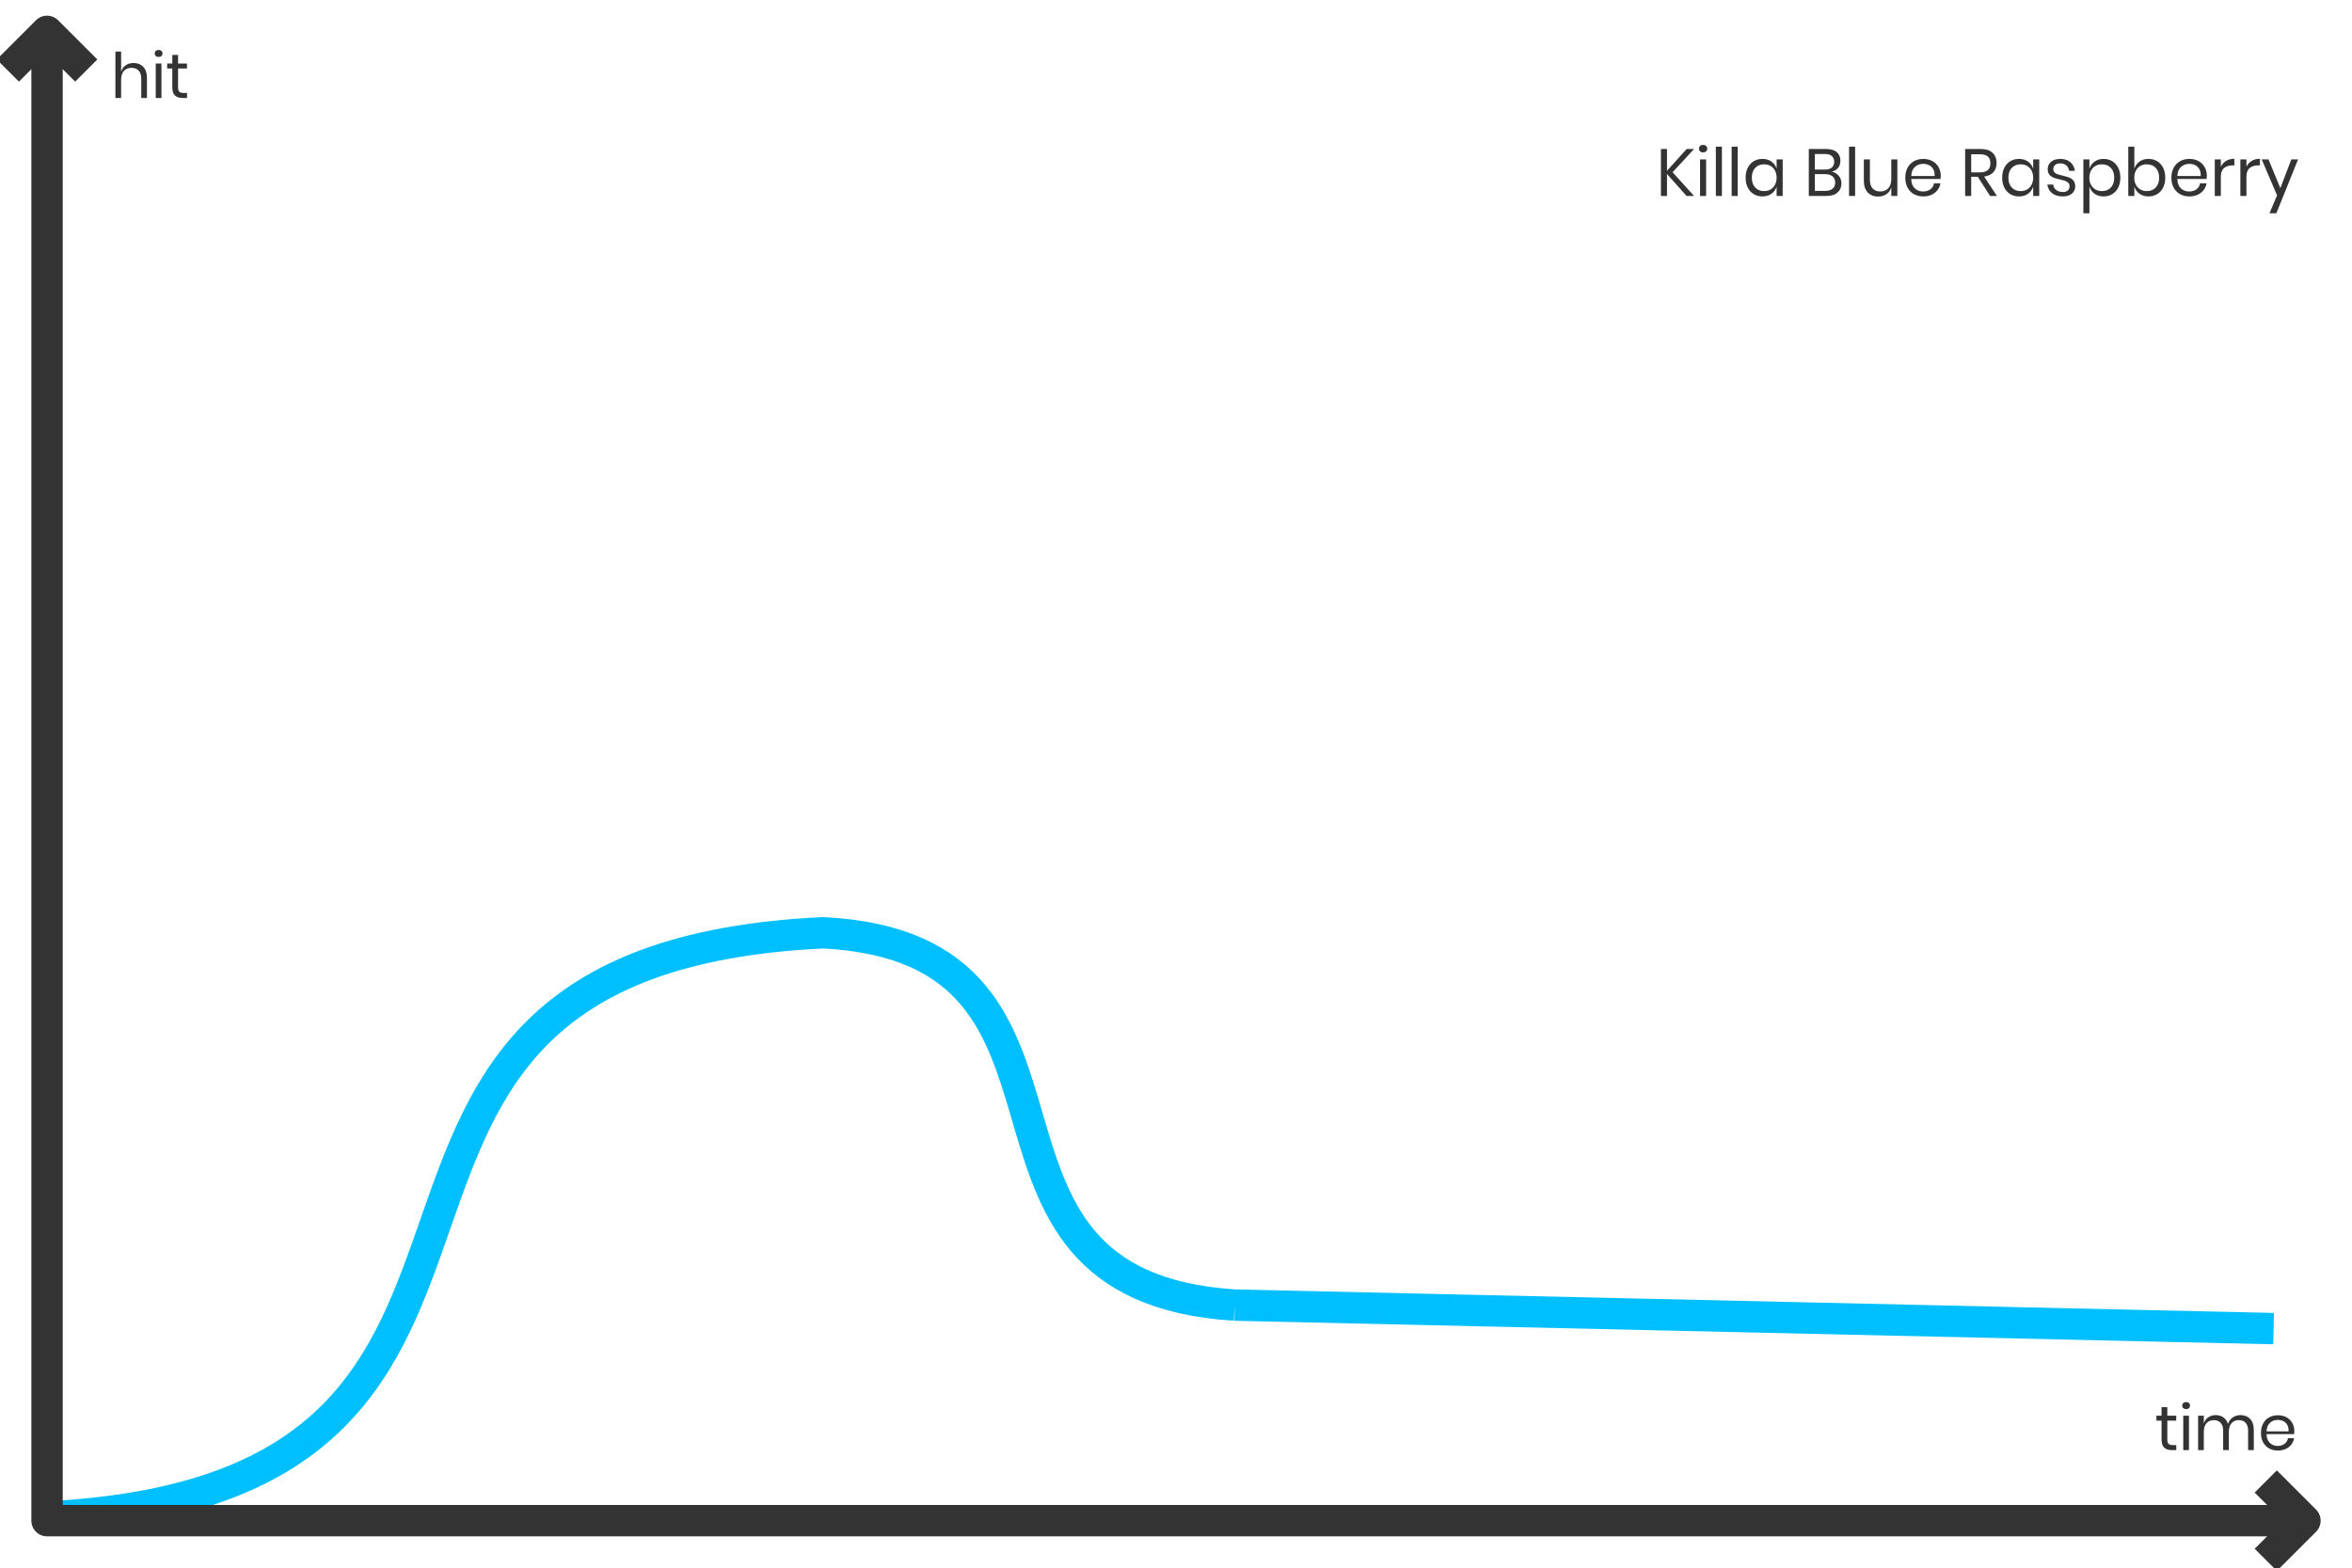
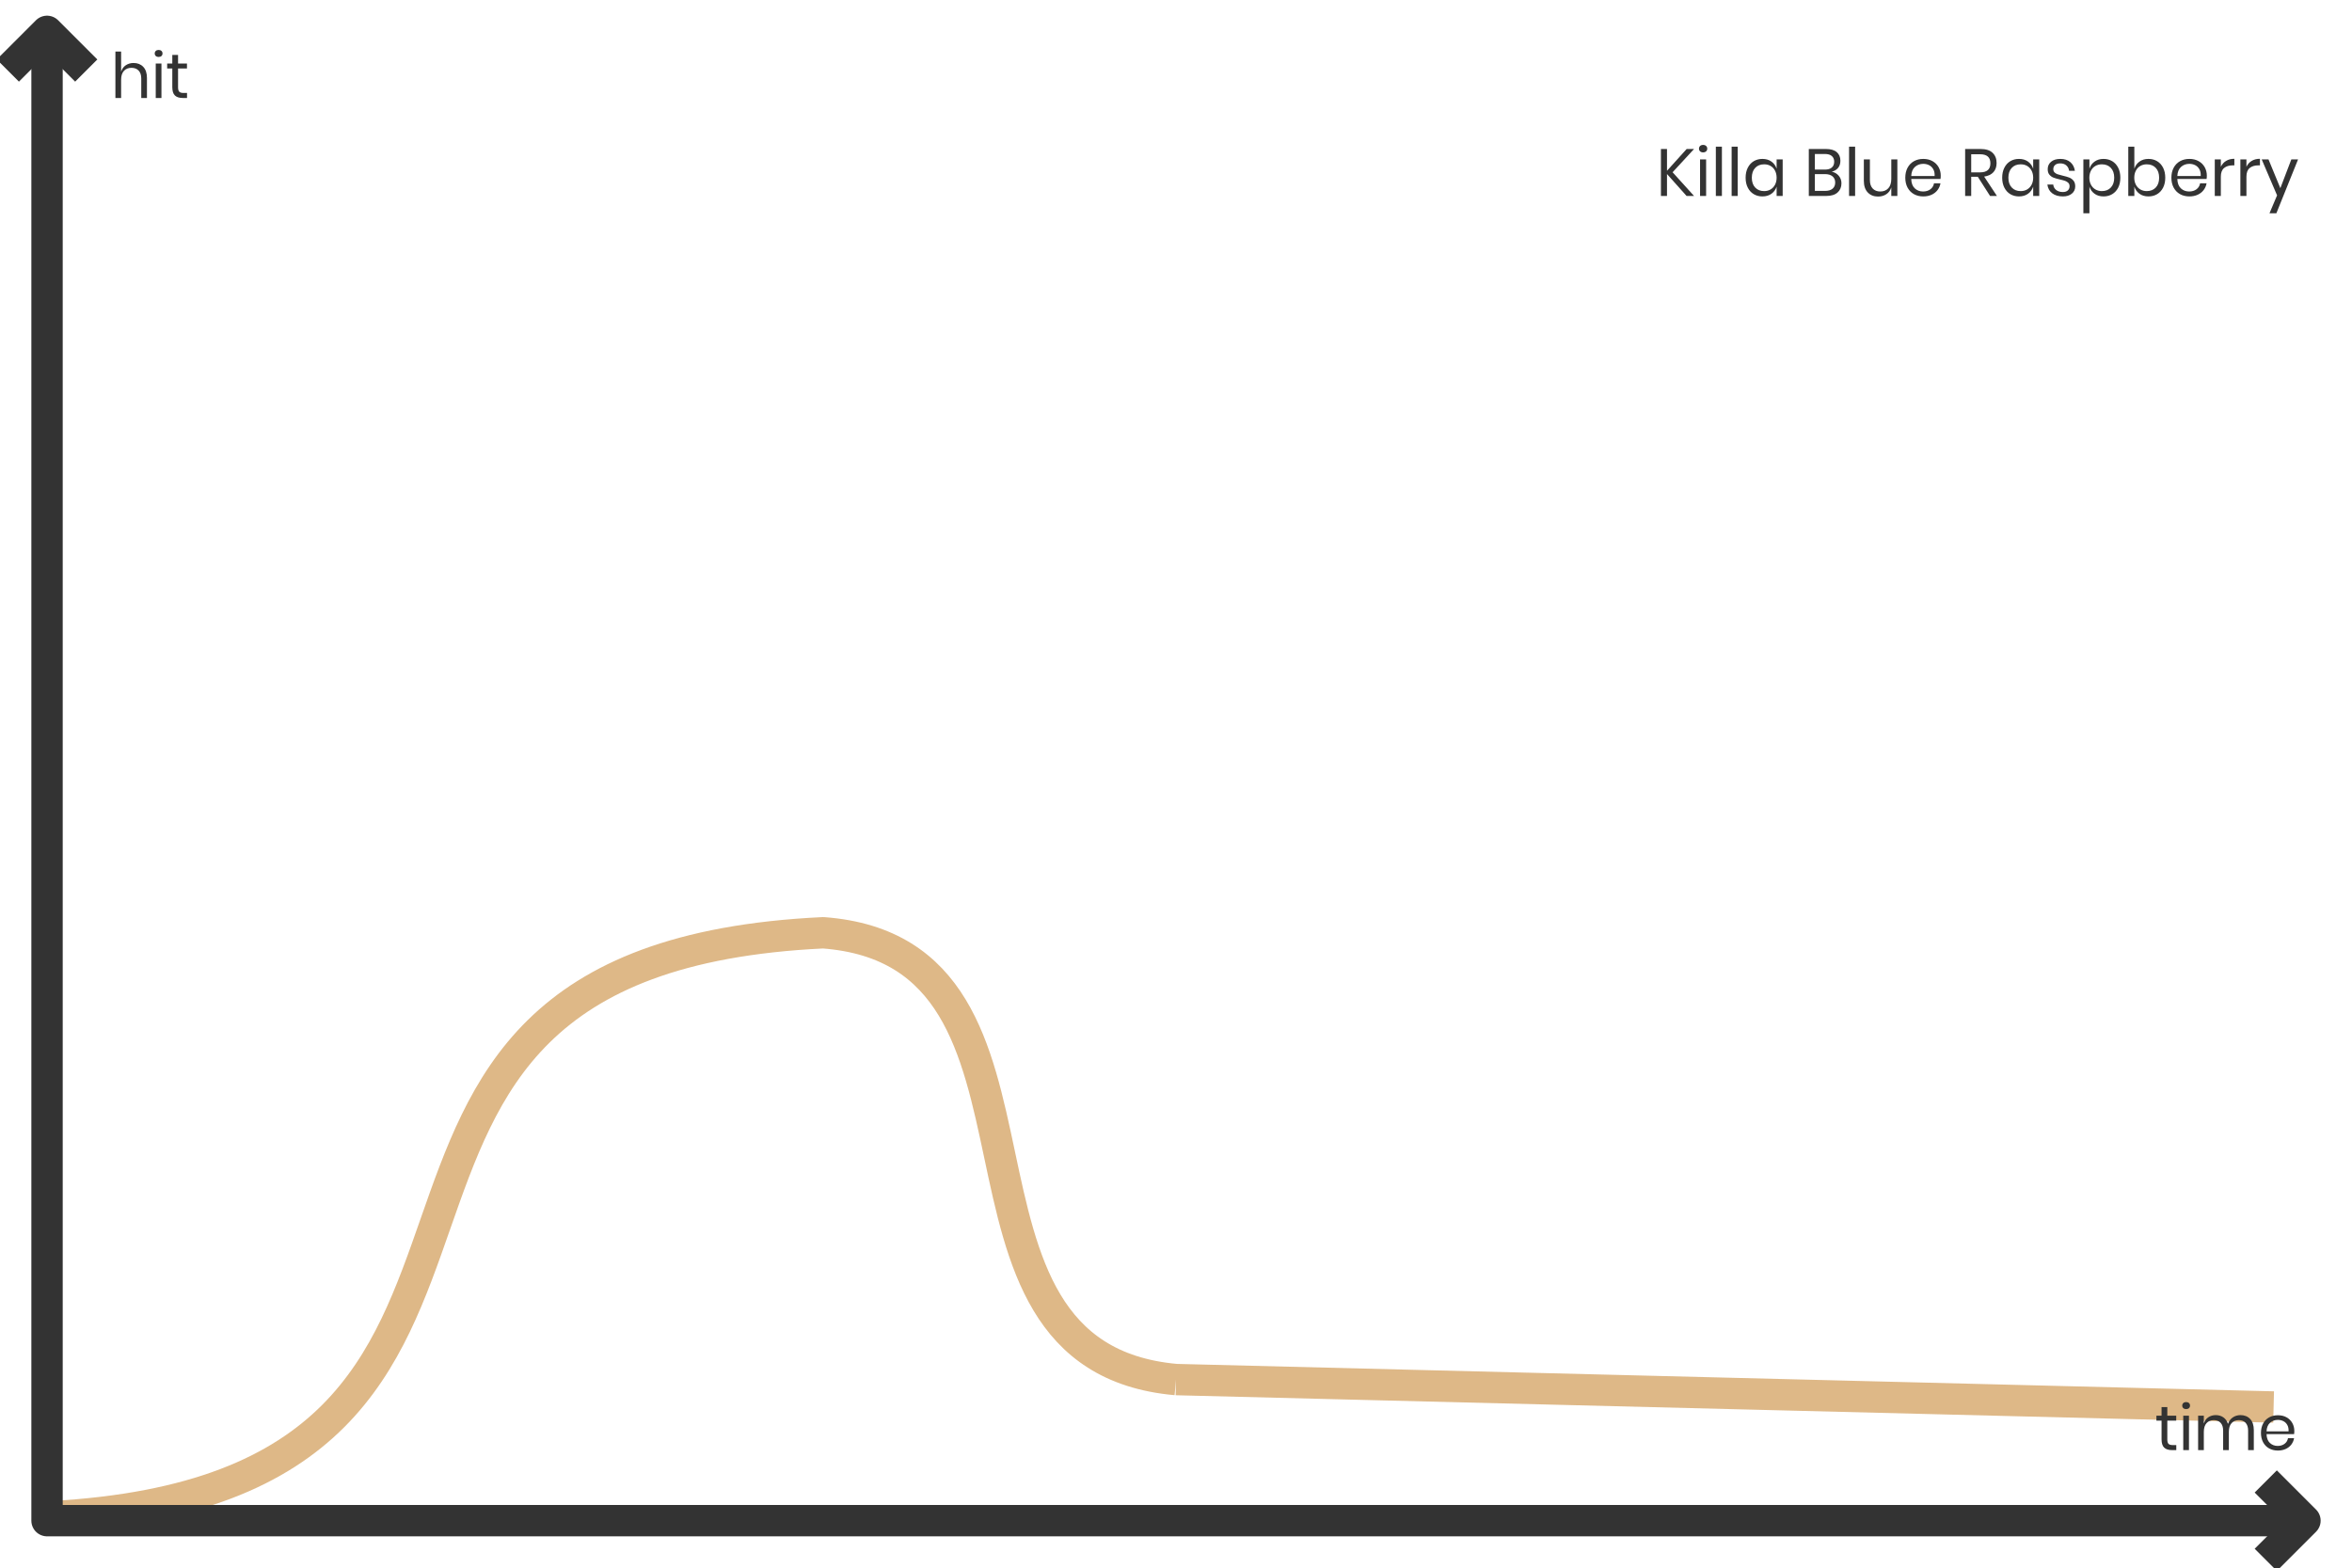
<svg xmlns="http://www.w3.org/2000/svg" xmlns:xlink="http://www.w3.org/1999/xlink" width="600" height="400" viewBox="0 0 600 400">
  <defs>
    <g>
      <g id="glyph-0-0">
        <path d="M 4.215 -6.051 L 9.691 0 L 7.785 0 L 2.789 -5.594 L 2.789 0 L 1.242 0 L 1.242 -11.984 L 2.789 -11.984 L 2.789 -6.426 L 7.805 -11.984 L 9.691 -11.984 Z M 4.215 -6.051 " />
      </g>
      <g id="glyph-0-1">
        <path d="M 0.969 -12.07 C 0.969 -12.352 1.066 -12.582 1.258 -12.758 C 1.449 -12.934 1.707 -13.023 2.023 -13.023 C 2.34 -13.023 2.594 -12.934 2.789 -12.758 C 2.98 -12.582 3.078 -12.352 3.078 -12.07 C 3.078 -11.785 2.98 -11.559 2.789 -11.383 C 2.594 -11.207 2.34 -11.117 2.023 -11.117 C 1.707 -11.117 1.449 -11.207 1.258 -11.383 C 1.066 -11.559 0.969 -11.785 0.969 -12.07 Z M 2.789 -9.332 L 2.789 0 L 1.242 0 L 1.242 -9.332 Z M 2.789 -9.332 " />
      </g>
      <g id="glyph-0-2">
        <path d="M 2.789 -12.578 L 2.789 0 L 1.242 0 L 1.242 -12.578 Z M 2.789 -12.578 " />
      </g>
      <g id="glyph-0-3">
        <path d="M 5.066 -9.453 C 5.973 -9.453 6.742 -9.227 7.371 -8.773 C 8 -8.32 8.438 -7.711 8.688 -6.953 L 8.688 -9.332 L 10.234 -9.332 L 10.234 0 L 8.688 0 L 8.688 -2.379 C 8.438 -1.621 8 -1.016 7.371 -0.562 C 6.742 -0.109 5.973 0.117 5.066 0.117 C 4.238 0.117 3.504 -0.074 2.855 -0.461 C 2.211 -0.844 1.703 -1.398 1.336 -2.117 C 0.965 -2.836 0.781 -3.684 0.781 -4.656 C 0.781 -5.633 0.965 -6.484 1.336 -7.207 C 1.703 -7.934 2.211 -8.488 2.855 -8.875 C 3.5 -9.258 4.238 -9.453 5.066 -9.453 Z M 5.508 -8.074 C 4.555 -8.074 3.793 -7.773 3.223 -7.164 C 2.648 -6.559 2.363 -5.723 2.363 -4.656 C 2.363 -3.594 2.648 -2.758 3.223 -2.152 C 3.793 -1.543 4.555 -1.242 5.508 -1.242 C 6.121 -1.242 6.668 -1.383 7.148 -1.664 C 7.629 -1.949 8.008 -2.348 8.277 -2.863 C 8.551 -3.379 8.688 -3.977 8.688 -4.656 C 8.688 -5.336 8.551 -5.938 8.277 -6.461 C 8.008 -6.98 7.629 -7.379 7.148 -7.66 C 6.668 -7.938 6.121 -8.074 5.508 -8.074 Z M 5.508 -8.074 " />
      </g>
      <g id="glyph-0-4">
        <rect x="0" y="0" width="0" height="0" mask="url(#mask-0)" />
      </g>
      <g id="glyph-0-5">
        <path d="M 7.09 -6.203 C 7.824 -6.047 8.422 -5.695 8.883 -5.152 C 9.34 -4.609 9.57 -3.965 9.57 -3.23 C 9.57 -2.254 9.238 -1.473 8.578 -0.883 C 7.914 -0.293 6.953 0 5.695 0 L 1.242 0 L 1.242 -11.984 L 5.629 -11.984 C 6.828 -11.984 7.742 -11.719 8.363 -11.188 C 8.988 -10.652 9.301 -9.922 9.301 -8.992 C 9.301 -8.223 9.094 -7.598 8.68 -7.121 C 8.266 -6.645 7.734 -6.34 7.09 -6.203 Z M 2.789 -6.73 L 5.371 -6.73 C 6.133 -6.73 6.711 -6.906 7.113 -7.258 C 7.516 -7.609 7.719 -8.102 7.719 -8.738 C 7.719 -9.352 7.52 -9.832 7.121 -10.184 C 6.727 -10.535 6.121 -10.711 5.305 -10.711 L 2.789 -10.711 Z M 5.406 -1.293 C 6.223 -1.293 6.855 -1.48 7.301 -1.852 C 7.75 -2.227 7.973 -2.754 7.973 -3.434 C 7.973 -4.102 7.742 -4.625 7.285 -5.008 C 6.824 -5.387 6.188 -5.574 5.371 -5.574 L 2.789 -5.574 L 2.789 -1.293 Z M 5.406 -1.293 " />
      </g>
      <g id="glyph-0-6">
        <path d="M 9.535 -9.332 L 9.535 0 L 7.988 0 L 7.988 -2.191 C 7.75 -1.434 7.328 -0.852 6.723 -0.449 C 6.117 -0.047 5.41 0.152 4.605 0.152 C 3.531 0.152 2.656 -0.195 1.988 -0.891 C 1.32 -1.59 0.984 -2.59 0.984 -3.895 L 0.984 -9.332 L 2.531 -9.332 L 2.531 -4.047 C 2.531 -3.117 2.77 -2.398 3.246 -1.895 C 3.723 -1.391 4.367 -1.141 5.184 -1.141 C 6.035 -1.141 6.715 -1.414 7.227 -1.965 C 7.734 -2.512 7.988 -3.316 7.988 -4.367 L 7.988 -9.332 Z M 9.535 -9.332 " />
      </g>
      <g id="glyph-0-7">
        <path d="M 9.824 -5.184 C 9.824 -4.855 9.805 -4.574 9.758 -4.336 L 2.297 -4.336 C 2.328 -3.27 2.633 -2.469 3.203 -1.938 C 3.777 -1.406 4.477 -1.141 5.305 -1.141 C 6.051 -1.141 6.68 -1.328 7.184 -1.707 C 7.688 -2.086 7.996 -2.594 8.109 -3.23 L 9.758 -3.23 C 9.645 -2.586 9.391 -2.008 9 -1.496 C 8.609 -0.984 8.102 -0.59 7.48 -0.305 C 6.855 -0.023 6.152 0.117 5.371 0.117 C 4.477 0.117 3.684 -0.074 2.992 -0.461 C 2.301 -0.844 1.758 -1.398 1.367 -2.117 C 0.977 -2.836 0.781 -3.684 0.781 -4.656 C 0.781 -5.633 0.977 -6.484 1.367 -7.207 C 1.758 -7.934 2.301 -8.488 2.992 -8.875 C 3.684 -9.258 4.477 -9.453 5.371 -9.453 C 6.277 -9.453 7.07 -9.258 7.742 -8.875 C 8.418 -8.488 8.934 -7.973 9.289 -7.328 C 9.648 -6.68 9.824 -5.969 9.824 -5.184 Z M 8.262 -5.082 C 8.297 -5.773 8.184 -6.352 7.922 -6.816 C 7.66 -7.281 7.305 -7.629 6.852 -7.855 C 6.398 -8.082 5.906 -8.195 5.371 -8.195 C 4.523 -8.195 3.809 -7.93 3.23 -7.402 C 2.652 -6.875 2.34 -6.102 2.297 -5.082 Z M 8.262 -5.082 " />
      </g>
      <g id="glyph-0-8">
        <path d="M 7.598 0 L 4.473 -4.895 L 2.789 -4.895 L 2.789 0 L 1.242 0 L 1.242 -11.984 L 5.184 -11.984 C 6.543 -11.984 7.566 -11.66 8.246 -11.008 C 8.926 -10.355 9.266 -9.492 9.266 -8.414 C 9.266 -7.441 8.992 -6.656 8.449 -6.059 C 7.906 -5.465 7.117 -5.094 6.086 -4.945 L 9.352 0 Z M 2.789 -6.02 L 5.051 -6.02 C 6.805 -6.02 7.684 -6.789 7.684 -8.328 C 7.684 -9.871 6.805 -10.641 5.051 -10.641 L 2.789 -10.641 Z M 2.789 -6.02 " />
      </g>
      <g id="glyph-0-9">
        <path d="M 4.164 -9.453 C 5.219 -9.453 6.066 -9.176 6.707 -8.629 C 7.348 -8.078 7.734 -7.34 7.871 -6.41 L 6.391 -6.41 C 6.324 -6.965 6.094 -7.422 5.703 -7.777 C 5.312 -8.133 4.789 -8.312 4.133 -8.312 C 3.578 -8.312 3.141 -8.18 2.832 -7.914 C 2.52 -7.648 2.363 -7.289 2.363 -6.836 C 2.363 -6.496 2.469 -6.219 2.676 -6.008 C 2.887 -5.801 3.148 -5.641 3.461 -5.535 C 3.773 -5.426 4.199 -5.309 4.742 -5.184 C 5.434 -5.027 5.992 -4.863 6.418 -4.699 C 6.844 -4.535 7.207 -4.273 7.504 -3.91 C 7.805 -3.547 7.957 -3.059 7.957 -2.449 C 7.957 -1.688 7.668 -1.07 7.098 -0.594 C 6.523 -0.117 5.762 0.117 4.812 0.117 C 3.699 0.117 2.793 -0.148 2.09 -0.68 C 1.387 -1.211 0.977 -1.953 0.852 -2.906 L 2.348 -2.906 C 2.402 -2.34 2.648 -1.883 3.086 -1.531 C 3.523 -1.18 4.098 -1.004 4.812 -1.004 C 5.344 -1.004 5.762 -1.141 6.059 -1.41 C 6.359 -1.684 6.512 -2.039 6.512 -2.48 C 6.512 -2.844 6.402 -3.133 6.188 -3.348 C 5.973 -3.562 5.707 -3.73 5.391 -3.844 C 5.07 -3.957 4.637 -4.074 4.078 -4.199 C 3.387 -4.359 2.836 -4.516 2.422 -4.676 C 2.008 -4.832 1.656 -5.086 1.367 -5.43 C 1.078 -5.777 0.934 -6.246 0.934 -6.836 C 0.934 -7.617 1.223 -8.246 1.801 -8.73 C 2.379 -9.211 3.168 -9.453 4.164 -9.453 Z M 4.164 -9.453 " />
      </g>
      <g id="glyph-0-10">
        <path d="M 6.391 -9.453 C 7.219 -9.453 7.957 -9.258 8.602 -8.875 C 9.246 -8.488 9.754 -7.934 10.125 -7.207 C 10.492 -6.48 10.676 -5.633 10.676 -4.656 C 10.676 -3.684 10.492 -2.836 10.125 -2.117 C 9.754 -1.398 9.246 -0.844 8.602 -0.461 C 7.957 -0.074 7.219 0.117 6.391 0.117 C 5.484 0.117 4.719 -0.109 4.09 -0.57 C 3.461 -1.027 3.027 -1.633 2.789 -2.379 L 2.789 4.422 L 1.242 4.422 L 1.242 -9.332 L 2.789 -9.332 L 2.789 -6.953 C 3.027 -7.699 3.461 -8.305 4.09 -8.762 C 4.719 -9.223 5.484 -9.453 6.391 -9.453 Z M 5.949 -8.074 C 5.348 -8.074 4.805 -7.938 4.316 -7.66 C 3.832 -7.383 3.449 -6.98 3.18 -6.461 C 2.906 -5.938 2.77 -5.34 2.77 -4.656 C 2.77 -3.977 2.906 -3.379 3.18 -2.863 C 3.453 -2.348 3.832 -1.949 4.316 -1.664 C 4.805 -1.383 5.348 -1.242 5.949 -1.242 C 6.914 -1.242 7.68 -1.543 8.254 -2.152 C 8.824 -2.758 9.113 -3.594 9.113 -4.656 C 9.113 -5.723 8.824 -6.559 8.254 -7.164 C 7.68 -7.77 6.914 -8.074 5.949 -8.074 Z M 5.949 -8.074 " />
      </g>
      <g id="glyph-0-11">
        <path d="M 6.391 -9.453 C 7.219 -9.453 7.957 -9.258 8.602 -8.875 C 9.246 -8.488 9.754 -7.934 10.125 -7.207 C 10.492 -6.48 10.676 -5.633 10.676 -4.656 C 10.676 -3.684 10.492 -2.836 10.125 -2.117 C 9.754 -1.398 9.246 -0.844 8.602 -0.461 C 7.957 -0.074 7.219 0.117 6.391 0.117 C 5.484 0.117 4.719 -0.109 4.09 -0.57 C 3.461 -1.027 3.027 -1.633 2.789 -2.379 L 2.789 0 L 1.242 0 L 1.242 -12.578 L 2.789 -12.578 L 2.789 -6.953 C 3.027 -7.699 3.461 -8.305 4.09 -8.762 C 4.719 -9.223 5.484 -9.453 6.391 -9.453 Z M 5.949 -8.074 C 5.348 -8.074 4.805 -7.938 4.316 -7.66 C 3.832 -7.383 3.449 -6.98 3.18 -6.461 C 2.906 -5.938 2.77 -5.34 2.77 -4.656 C 2.77 -3.977 2.906 -3.379 3.18 -2.863 C 3.453 -2.348 3.832 -1.949 4.316 -1.664 C 4.805 -1.383 5.348 -1.242 5.949 -1.242 C 6.914 -1.242 7.68 -1.543 8.254 -2.152 C 8.824 -2.758 9.113 -3.594 9.113 -4.656 C 9.113 -5.723 8.824 -6.559 8.254 -7.164 C 7.68 -7.77 6.914 -8.074 5.949 -8.074 Z M 5.949 -8.074 " />
      </g>
      <g id="glyph-0-12">
        <path d="M 2.789 -7.445 C 3.094 -8.09 3.543 -8.594 4.133 -8.949 C 4.723 -9.309 5.422 -9.484 6.238 -9.484 L 6.238 -7.805 L 5.762 -7.805 C 4.891 -7.805 4.176 -7.578 3.621 -7.133 C 3.066 -6.684 2.789 -5.945 2.789 -4.914 L 2.789 0 L 1.242 0 L 1.242 -9.332 L 2.789 -9.332 Z M 2.789 -7.445 " />
      </g>
      <g id="glyph-0-13">
        <path d="M 1.887 -9.332 L 4.914 -1.988 L 7.719 -9.332 L 9.434 -9.332 L 3.895 4.422 L 2.141 4.422 L 4.078 -0.152 L 0.152 -9.332 Z M 1.887 -9.332 " />
      </g>
      <g id="glyph-1-0">
        <path d="M 5.793 -8.93 C 6.816 -8.93 7.645 -8.602 8.273 -7.945 C 8.902 -7.289 9.215 -6.34 9.215 -5.105 L 9.215 0 L 7.762 0 L 7.762 -4.977 C 7.762 -5.852 7.535 -6.523 7.09 -6.992 C 6.641 -7.461 6.031 -7.695 5.266 -7.695 C 4.465 -7.695 3.824 -7.438 3.344 -6.922 C 2.863 -6.402 2.625 -5.648 2.625 -4.656 L 2.625 0 L 1.168 0 L 1.168 -11.84 L 2.625 -11.84 L 2.625 -6.703 C 2.848 -7.418 3.246 -7.969 3.816 -8.352 C 4.387 -8.734 5.047 -8.93 5.793 -8.93 Z M 5.793 -8.93 " />
      </g>
      <g id="glyph-1-1">
        <path d="M 0.91 -11.359 C 0.91 -11.625 1.004 -11.844 1.184 -12.008 C 1.363 -12.172 1.605 -12.258 1.902 -12.258 C 2.203 -12.258 2.441 -12.172 2.625 -12.008 C 2.805 -11.844 2.895 -11.625 2.895 -11.359 C 2.895 -11.094 2.805 -10.879 2.625 -10.711 C 2.441 -10.547 2.203 -10.465 1.902 -10.465 C 1.605 -10.465 1.367 -10.547 1.184 -10.711 C 1.004 -10.879 0.91 -11.094 0.91 -11.359 Z M 2.625 -8.785 L 2.625 0 L 1.168 0 L 1.168 -8.785 Z M 2.625 -8.785 " />
      </g>
      <g id="glyph-1-2">
        <path d="M 5.359 -1.281 L 5.359 0 L 4.273 0 C 3.375 0 2.707 -0.215 2.266 -0.641 C 1.82 -1.066 1.602 -1.781 1.602 -2.785 L 1.602 -7.52 L 0.289 -7.52 L 0.289 -8.785 L 1.602 -8.785 L 1.602 -10.977 L 3.07 -10.977 L 3.07 -8.785 L 5.344 -8.785 L 5.344 -7.52 L 3.07 -7.52 L 3.07 -2.754 C 3.07 -2.188 3.176 -1.801 3.383 -1.594 C 3.59 -1.383 3.953 -1.281 4.465 -1.281 Z M 5.359 -1.281 " />
      </g>
      <g id="glyph-1-3">
        <path d="M 11.969 -8.93 C 12.992 -8.93 13.816 -8.602 14.441 -7.945 C 15.066 -7.289 15.375 -6.34 15.375 -5.105 L 15.375 0 L 13.922 0 L 13.922 -4.977 C 13.922 -5.84 13.711 -6.5 13.289 -6.961 C 12.867 -7.418 12.289 -7.648 11.551 -7.648 C 10.785 -7.648 10.168 -7.395 9.703 -6.887 C 9.238 -6.383 9.008 -5.637 9.008 -4.656 L 9.008 0 L 7.551 0 L 7.551 -4.977 C 7.551 -5.84 7.34 -6.5 6.91 -6.961 C 6.484 -7.418 5.91 -7.648 5.184 -7.648 C 4.406 -7.648 3.785 -7.395 3.32 -6.887 C 2.855 -6.383 2.625 -5.637 2.625 -4.656 L 2.625 0 L 1.168 0 L 1.168 -8.785 L 2.625 -8.785 L 2.625 -6.785 C 2.836 -7.477 3.219 -8.008 3.77 -8.375 C 4.316 -8.742 4.949 -8.93 5.664 -8.93 C 6.41 -8.93 7.059 -8.738 7.609 -8.359 C 8.156 -7.98 8.551 -7.426 8.785 -6.688 C 9.031 -7.402 9.441 -7.953 10.016 -8.344 C 10.594 -8.734 11.242 -8.93 11.969 -8.93 Z M 11.969 -8.93 " />
      </g>
      <g id="glyph-1-4">
        <path d="M 9.246 -4.879 C 9.246 -4.57 9.227 -4.305 9.184 -4.078 L 2.16 -4.078 C 2.191 -3.078 2.477 -2.324 3.016 -1.824 C 3.555 -1.324 4.215 -1.07 4.992 -1.07 C 5.695 -1.07 6.285 -1.25 6.762 -1.609 C 7.234 -1.965 7.523 -2.441 7.633 -3.039 L 9.184 -3.039 C 9.078 -2.434 8.84 -1.887 8.473 -1.406 C 8.105 -0.926 7.625 -0.555 7.039 -0.289 C 6.453 -0.023 5.793 0.113 5.055 0.113 C 4.215 0.113 3.465 -0.07 2.816 -0.434 C 2.164 -0.797 1.656 -1.316 1.289 -1.992 C 0.922 -2.668 0.734 -3.465 0.734 -4.383 C 0.734 -5.301 0.922 -6.102 1.289 -6.785 C 1.656 -7.469 2.164 -7.988 2.816 -8.352 C 3.469 -8.715 4.215 -8.895 5.055 -8.895 C 5.91 -8.895 6.652 -8.715 7.289 -8.352 C 7.922 -7.988 8.406 -7.504 8.742 -6.895 C 9.078 -6.289 9.246 -5.617 9.246 -4.879 Z M 7.777 -4.785 C 7.809 -5.434 7.703 -5.98 7.457 -6.414 C 7.211 -6.852 6.875 -7.18 6.449 -7.391 C 6.023 -7.605 5.559 -7.711 5.055 -7.711 C 4.254 -7.711 3.586 -7.465 3.039 -6.969 C 2.496 -6.473 2.203 -5.742 2.16 -4.785 Z M 7.777 -4.785 " />
      </g>
    </g>
    <image id="source-9" x="0" y="0" width="0" height="0" />
    <mask id="mask-0">
      <use xlink:href="#source-9" />
    </mask>
  </defs>
  <rect x="-60" y="-40" width="720" height="480" fill="rgb(100%, 100%, 100%)" fill-opacity="1" />
  <g fill="rgb(20%, 20%, 20%)" fill-opacity="1">
    <use xlink:href="#glyph-0-0" x="422.465" y="50" />
    <use xlink:href="#glyph-0-1" x="432.444" y="50" />
    <use xlink:href="#glyph-0-2" x="436.473" y="50" />
    <use xlink:href="#glyph-0-2" x="440.502" y="50" />
    <use xlink:href="#glyph-0-3" x="444.531" y="50" />
    <use xlink:href="#glyph-0-4" x="455.989" y="50" />
    <use xlink:href="#glyph-0-5" x="460.188" y="50" />
    <use xlink:href="#glyph-0-2" x="470.456" y="50" />
    <use xlink:href="#glyph-0-6" x="474.485" y="50" />
    <use xlink:href="#glyph-0-7" x="485.263" y="50" />
    <use xlink:href="#glyph-0-4" x="495.871" y="50" />
    <use xlink:href="#glyph-0-8" x="500.07" y="50" />
    <use xlink:href="#glyph-0-3" x="509.981" y="50" />
    <use xlink:href="#glyph-0-9" x="521.439" y="50" />
    <use xlink:href="#glyph-0-10" x="530.228" y="50" />
    <use xlink:href="#glyph-0-11" x="541.686" y="50" />
    <use xlink:href="#glyph-0-7" x="553.144" y="50" />
    <use xlink:href="#glyph-0-12" x="563.752" y="50" />
    <use xlink:href="#glyph-0-12" x="570.28" y="50" />
    <use xlink:href="#glyph-0-13" x="576.808" y="50" />
  </g>
-   <path fill="none" stroke-width="8" stroke-linecap="butt" stroke-linejoin="round" stroke="rgb(0%, 74.902%, 100%)" stroke-opacity="1" stroke-miterlimit="10" d="M 13 387 C 160 379 62 245 210 238 C 288 242 236 328 315 333 M 315 333 L 580 339 " />
+   <path fill="none" stroke-width="8" stroke-linecap="butt" stroke-linejoin="round" stroke="rgb(87.059%, 72.157%, 52.941%)" stroke-opacity="1" stroke-miterlimit="10" d="M 13 387 C 160 379 62 245 210 238 C 277 243 233 346 300 352 M 300 352 L 580 359 " />
  <path fill="none" stroke-width="8" stroke-linecap="butt" stroke-linejoin="round" stroke="rgb(20%, 20%, 20%)" stroke-opacity="1" stroke-miterlimit="10" d="M 12 8 L 12 388 L 588 388 " />
  <path fill="none" stroke-width="8" stroke-linecap="butt" stroke-linejoin="round" stroke="rgb(20%, 20%, 20%)" stroke-opacity="1" stroke-miterlimit="10" d="M 2 18 L 12 8 L 22 18 " />
  <path fill="none" stroke-width="8" stroke-linecap="butt" stroke-linejoin="round" stroke="rgb(20%, 20%, 20%)" stroke-opacity="1" stroke-miterlimit="10" d="M 578 378 L 588 388 L 578 398 " />
  <g fill="rgb(20%, 20%, 20%)" fill-opacity="1">
    <use xlink:href="#glyph-1-0" x="28.273" y="25" />
    <use xlink:href="#glyph-1-1" x="38.561" y="25" />
    <use xlink:href="#glyph-1-2" x="42.353" y="25" />
  </g>
  <g fill="rgb(20%, 20%, 20%)" fill-opacity="1">
    <use xlink:href="#glyph-1-2" x="549.816" y="370" />
    <use xlink:href="#glyph-1-1" x="555.784" y="370" />
    <use xlink:href="#glyph-1-3" x="559.576" y="370" />
    <use xlink:href="#glyph-1-4" x="576.04" y="370" />
  </g>
</svg>
